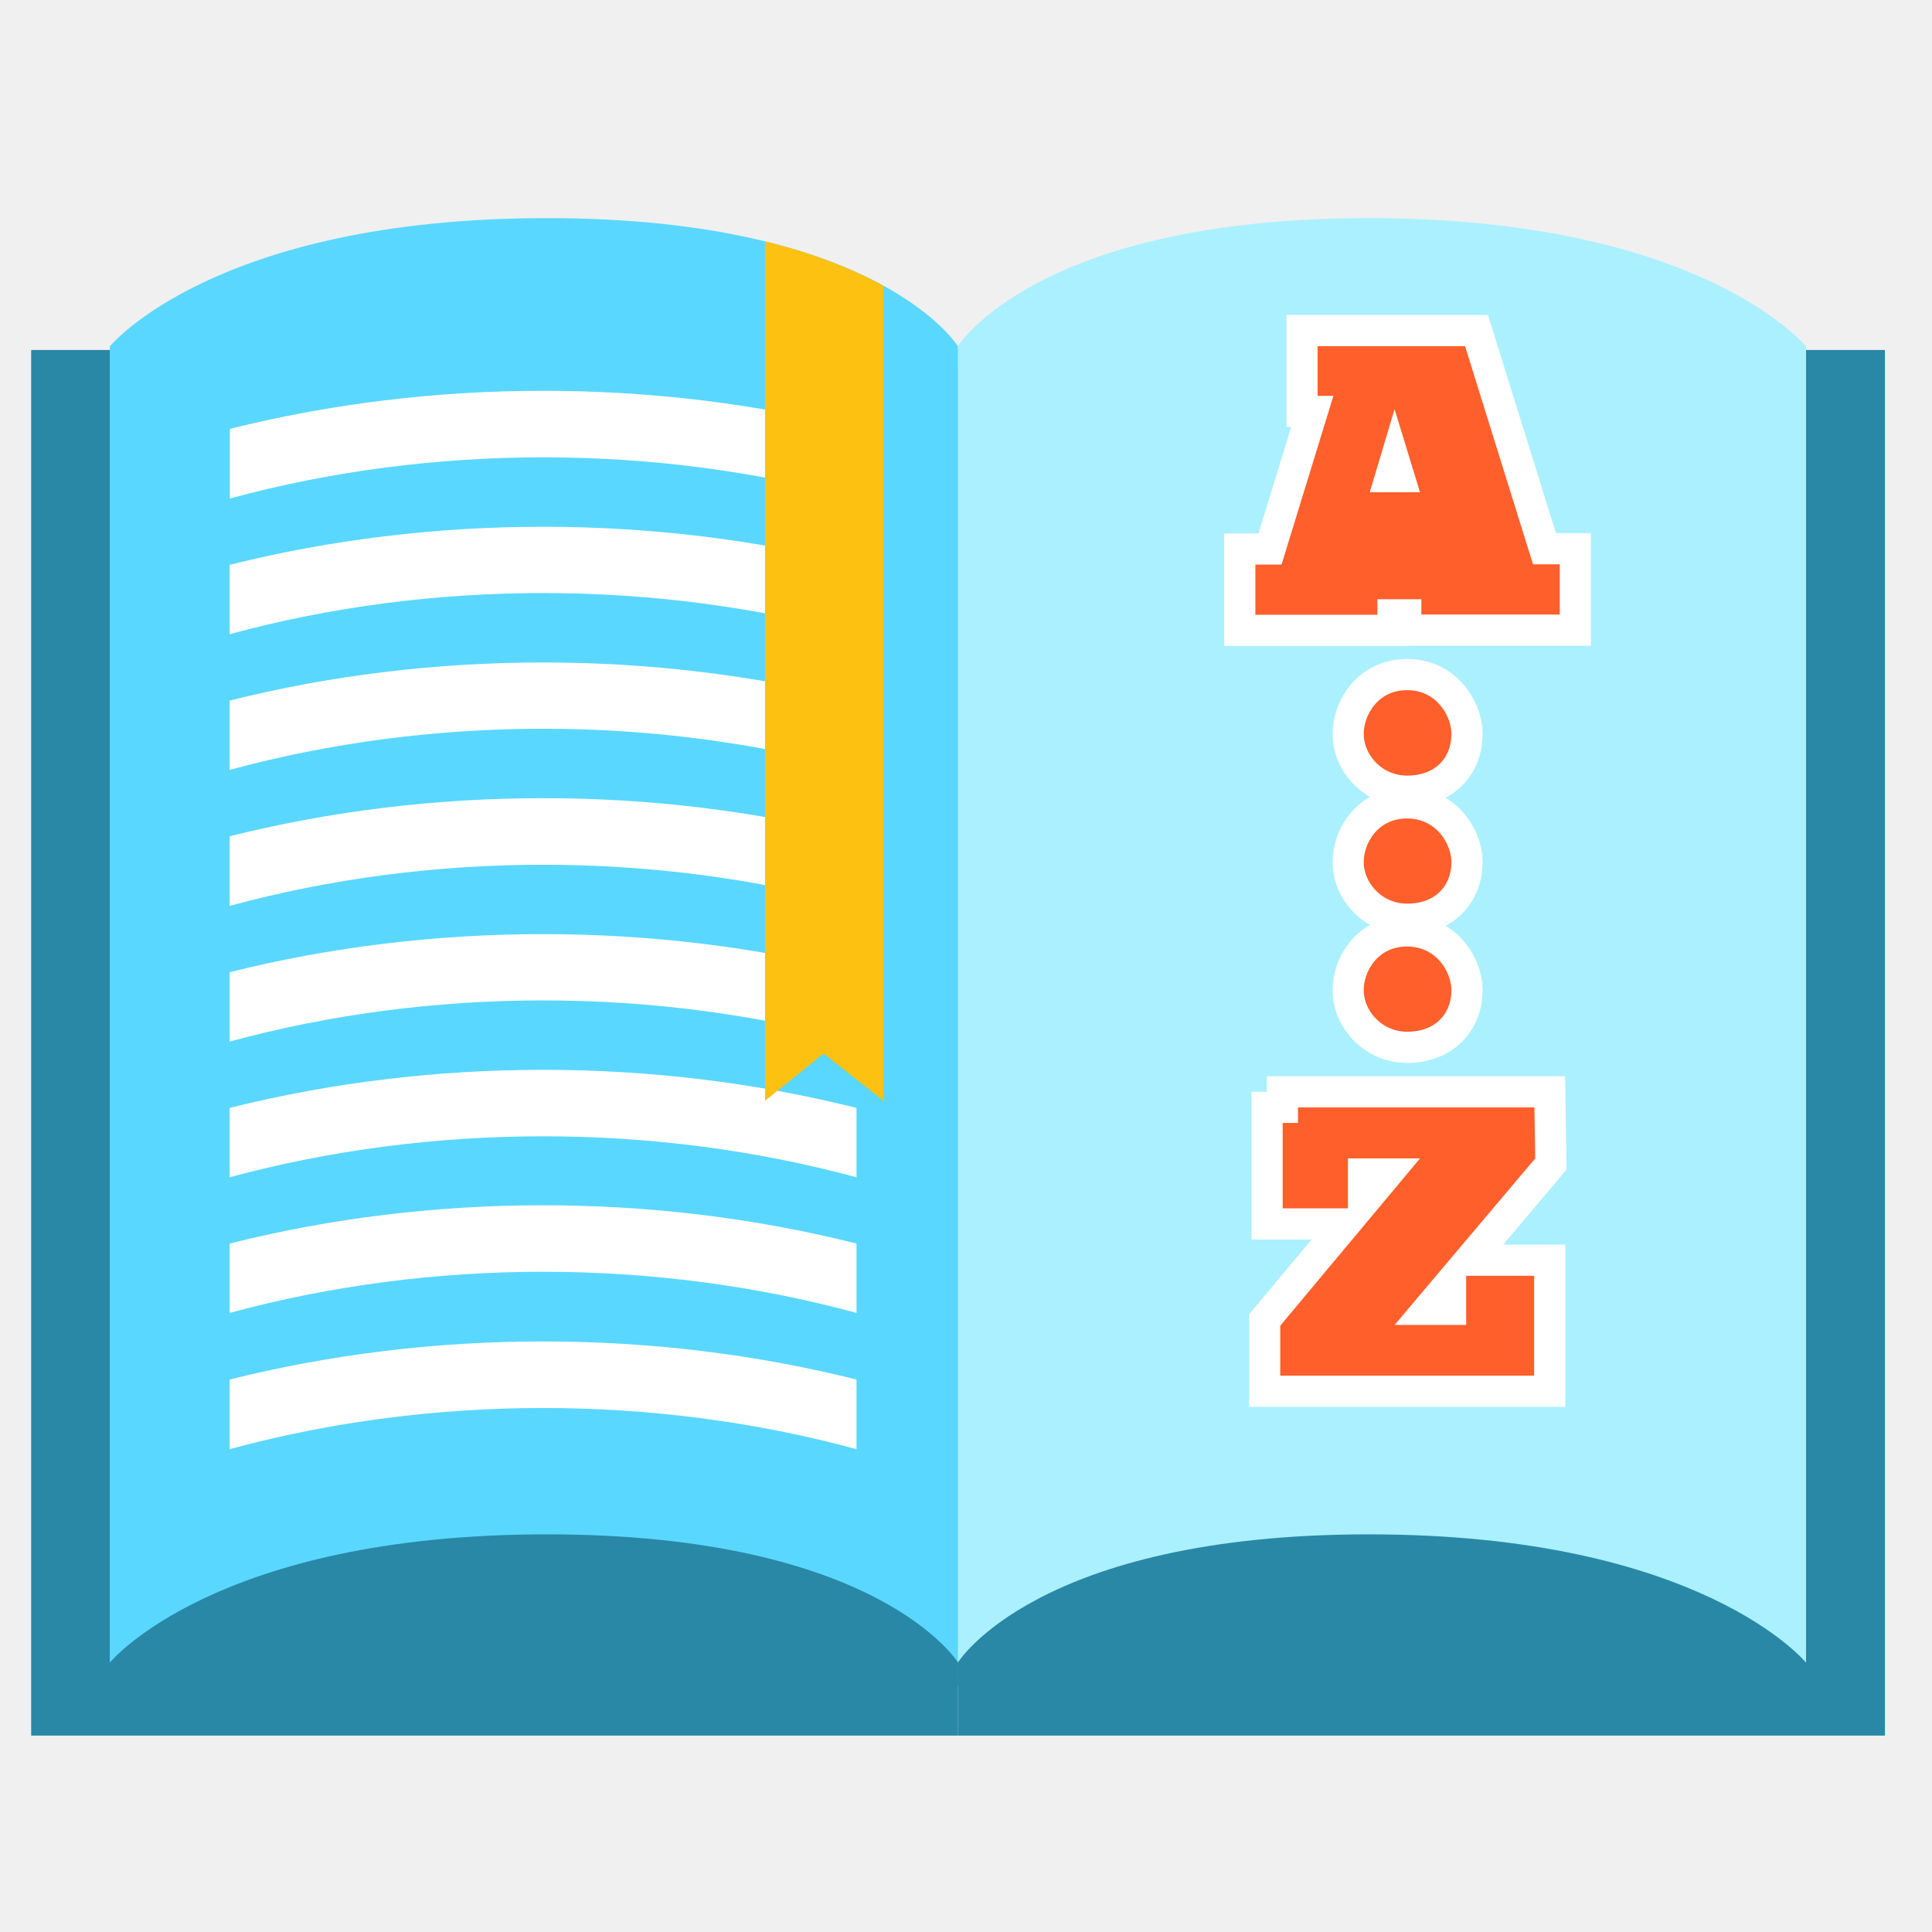
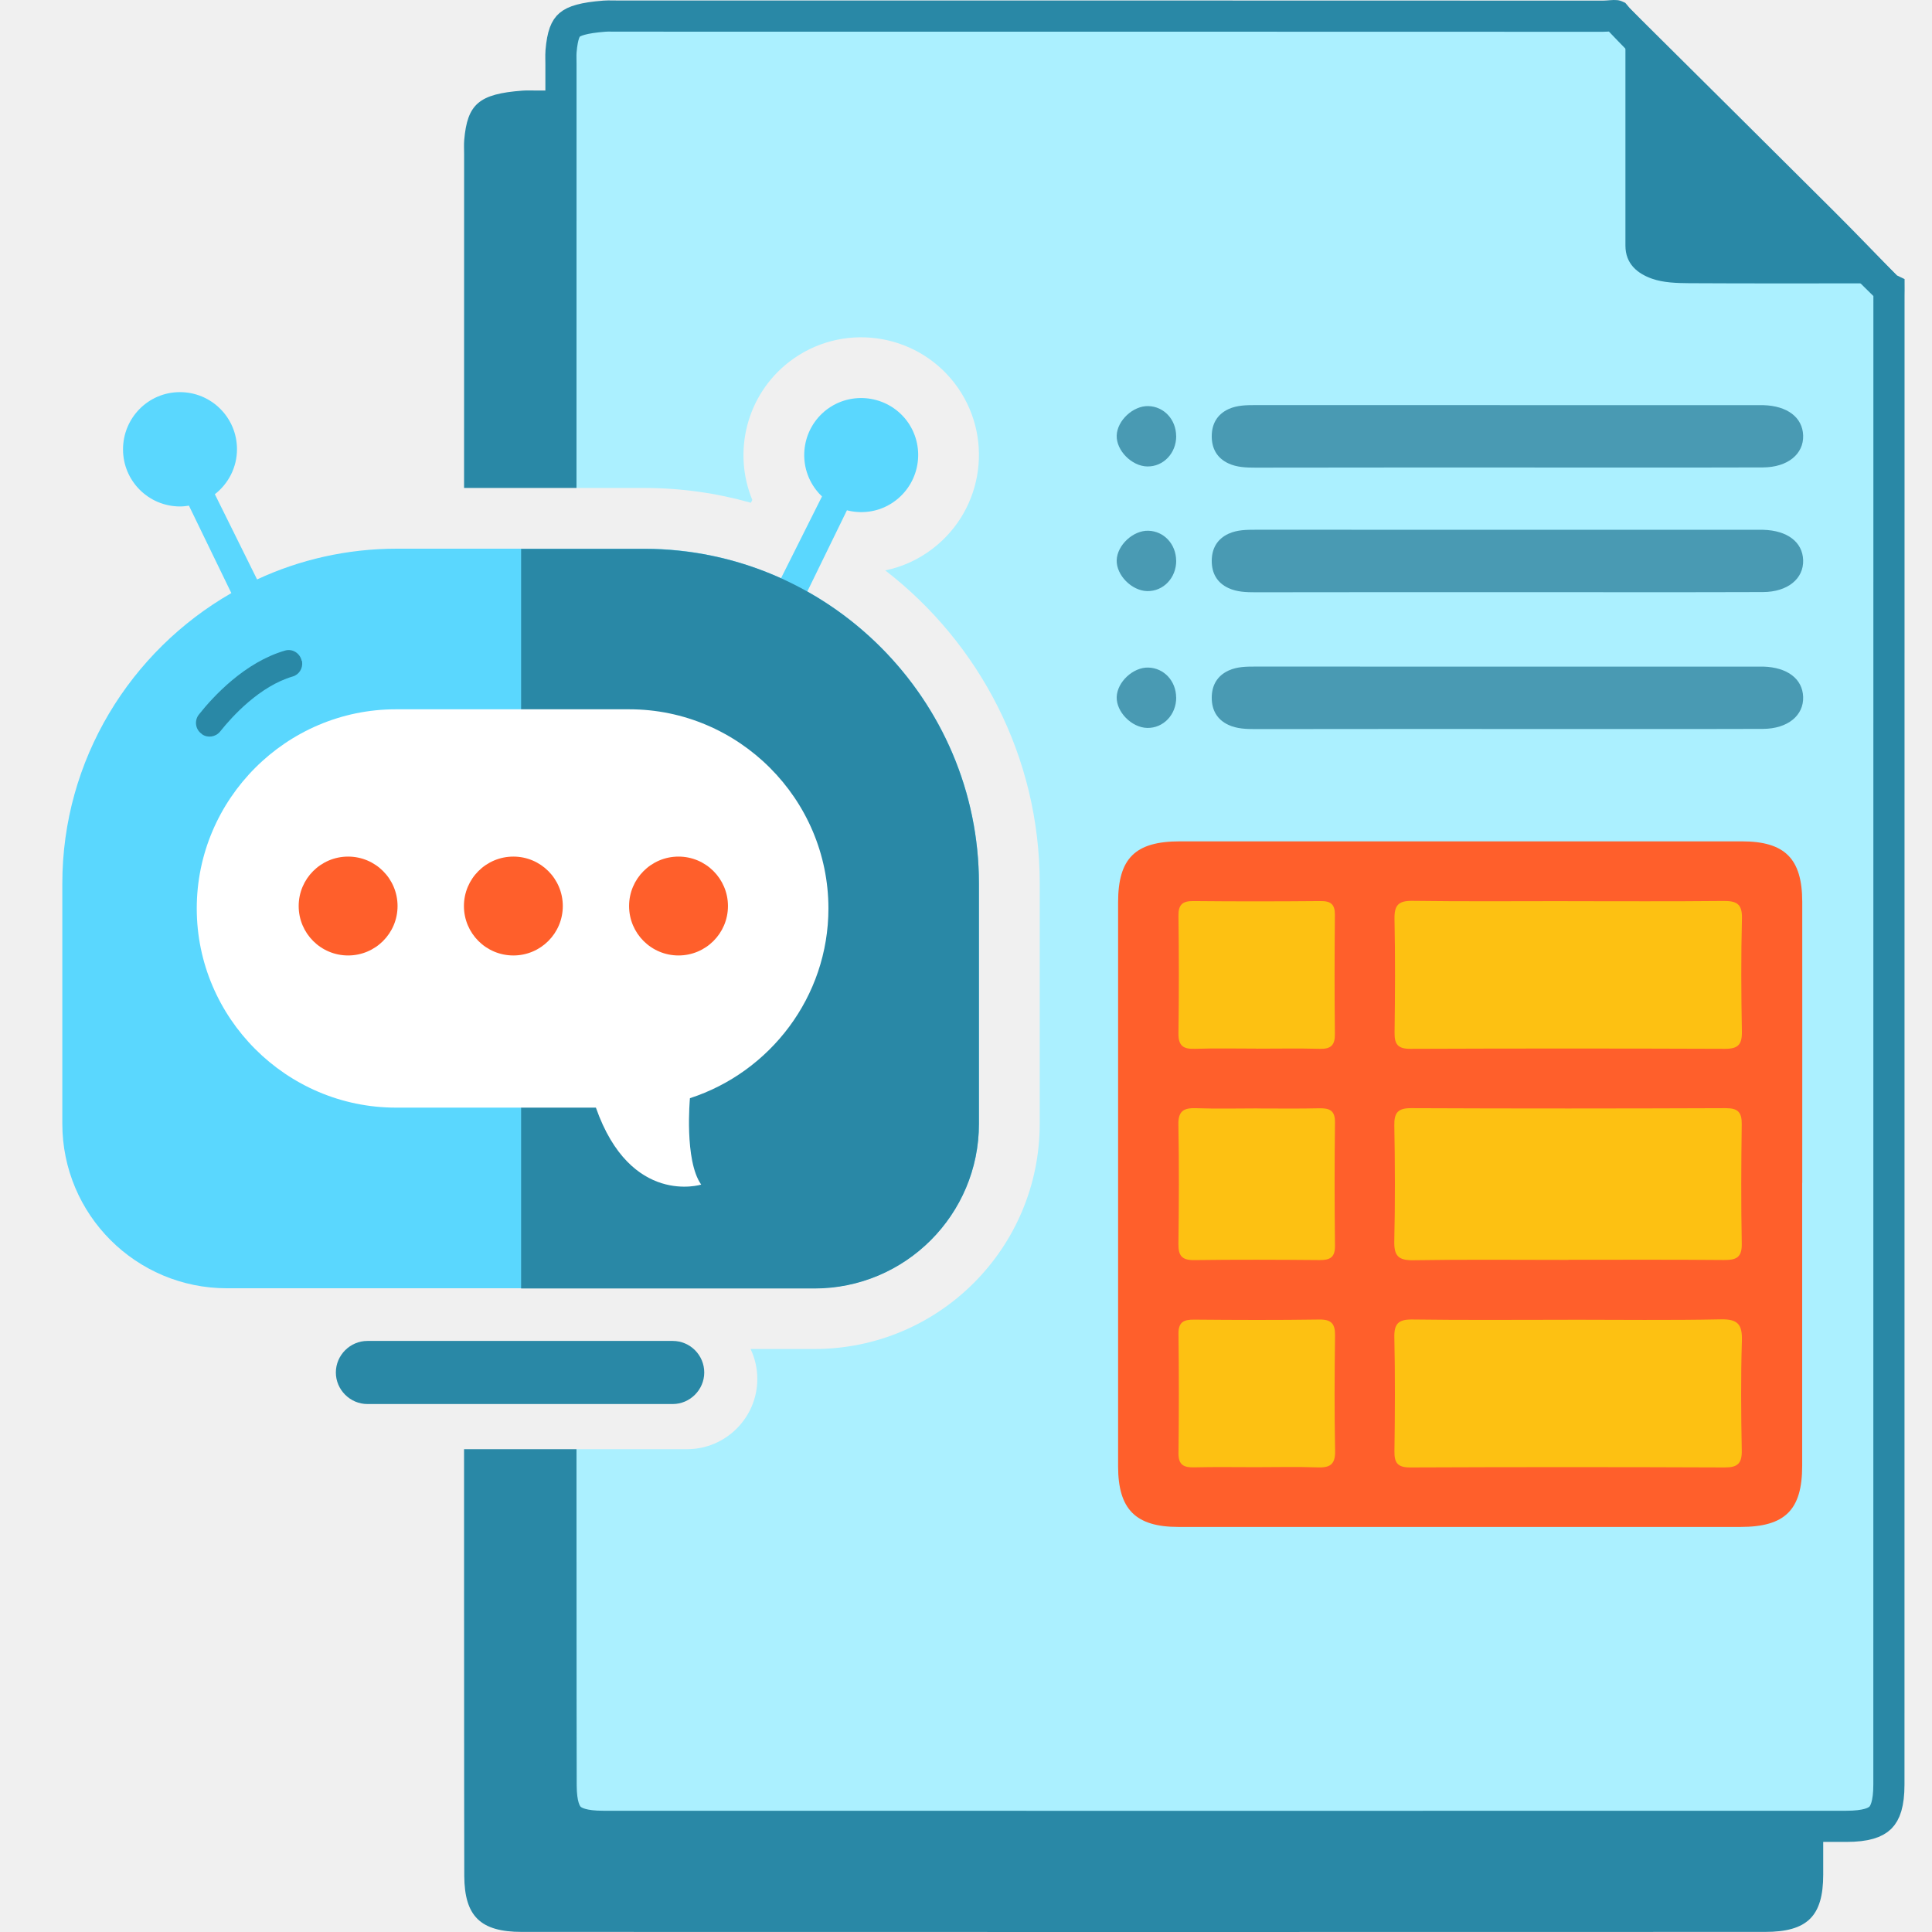
<svg xmlns="http://www.w3.org/2000/svg" width="62" height="62" viewBox="0 0 62 62" fill="none">
-   <path d="M30.745 11.232H1V55.697H30.745V11.232Z" fill="#2988A6" />
-   <path d="M30.746 11.793H2.726V54.12H30.746V11.793Z" fill="#2988A6" />
-   <path d="M60.49 11.232H30.745V55.697H60.49V11.232Z" fill="#2988A6" />
-   <path d="M58.764 11.793H30.745V54.12H58.764V11.793Z" fill="#2988A6" />
-   <path d="M17.551 7C6.879 7 3.523 11.118 3.523 11.118V53.357C3.523 53.357 6.879 49.239 17.551 49.239C28.222 49.239 30.745 53.357 30.745 53.357V11.118C30.745 11.118 28.222 7 17.551 7Z" fill="#5AD7FE" />
-   <path d="M43.931 7C54.602 7 57.958 11.118 57.958 11.118V53.357C57.958 53.357 54.602 49.239 43.931 49.239C33.259 49.239 30.736 53.357 30.736 53.357V11.118C30.736 11.118 33.259 7 43.931 7Z" fill="#ABF0FF" />
-   <path d="M27.494 15.997V13.763C20.984 12.134 13.887 12.134 7.377 13.763V15.997C13.861 14.236 21.01 14.236 27.494 15.997Z" fill="white" />
-   <path d="M7.369 18.127V20.352C13.853 18.591 21.002 18.591 27.486 20.352V18.127C20.976 16.497 13.879 16.497 7.369 18.127Z" fill="white" />
-   <path d="M7.369 22.482V24.707C13.853 22.946 21.002 22.946 27.486 24.707V22.482C20.976 20.852 13.879 20.852 7.369 22.482Z" fill="white" />
-   <path d="M7.369 26.837V29.071C13.853 27.31 21.002 27.31 27.486 29.071V26.837C20.976 25.207 13.879 25.207 7.369 26.837Z" fill="white" />
-   <path d="M7.369 31.199V33.425C13.853 31.664 21.002 31.664 27.486 33.425V31.199C20.976 29.57 13.879 29.57 7.369 31.199Z" fill="white" />
-   <path d="M7.369 35.554V37.78C13.853 36.027 21.002 36.027 27.486 37.78V35.554C20.976 33.925 13.879 33.925 7.369 35.554Z" fill="white" />
-   <path d="M7.369 39.907V42.133C13.853 40.372 21.002 40.372 27.486 42.133V39.907C20.976 38.269 13.879 38.269 7.369 39.907Z" fill="white" />
-   <path d="M7.369 44.271V46.505C13.853 44.744 21.002 44.744 27.486 46.505V44.271C20.976 42.641 13.879 42.641 7.369 44.271Z" fill="white" />
-   <path d="M24.551 7.745V35.326L26.426 33.81L28.353 35.326V9.173C27.433 8.665 26.189 8.148 24.551 7.745Z" fill="#FDC112" />
-   <path d="M47.077 23.558C47.077 22.711 46.392 21.648 45.157 21.648C43.916 21.648 43.264 22.693 43.264 23.558C43.264 24.483 44.058 25.39 45.157 25.39C45.732 25.39 46.223 25.203 46.571 24.852C46.916 24.504 47.077 24.038 47.077 23.558Z" fill="#FF5F2B" stroke="white" />
-   <path d="M47.077 27.668C47.077 26.827 46.39 25.766 45.157 25.766C43.919 25.766 43.264 26.798 43.264 27.668C43.264 28.592 44.058 29.499 45.157 29.499C45.732 29.499 46.223 29.312 46.57 28.961C46.915 28.613 47.077 28.147 47.077 27.668Z" fill="#FF5F2B" stroke="white" />
-   <path d="M47.077 31.777C47.077 30.937 46.39 29.875 45.157 29.875C43.919 29.875 43.264 30.907 43.264 31.777C43.264 32.702 44.058 33.609 45.157 33.609C45.732 33.609 46.223 33.422 46.57 33.071C46.915 32.723 47.077 32.257 47.077 31.777Z" fill="#FF5F2B" stroke="white" />
-   <path d="M41.783 13.203H42.114L40.757 17.618H40.286H39.786V18.118V19.73V20.23H40.286H44.202H44.702V19.73H45.113V20.221H50.055H50.555V19.721V18.109V17.609H50.055H49.564L47.492 10.96L47.382 10.608H47.014H42.283H41.783V11.108V12.703V13.203ZM44.893 15.296H44.628L44.759 14.858L44.893 15.296Z" fill="#FF5F2B" stroke="white" />
-   <path d="M49.741 35.528L49.733 35.036H49.241H41.663H41.163H41.154V35.536H40.663V38.777V39.277H41.163H43.161L40.7 42.224L40.584 42.364V42.545V44.148V44.648H41.084H49.232H49.732V44.148V40.941V40.441H49.232H47.163L49.649 37.497L49.77 37.353L49.767 37.166L49.741 35.528ZM44.501 37.674L43.757 38.565V37.674H44.501ZM45.831 42.019L46.55 41.167V42.019H45.831Z" fill="#FF5F2B" stroke="white" />
+   <g clip-path="url(#clip0_1280_46232)">
+     <mask id="mask0_1280_46232" style="mask-type:alpha" maskUnits="userSpaceOnUse" x="14" y="0" width="48" height="62">
+       <path d="M14 0H62V62H14V46.506H22.05C23.29 46.506 24.303 45.493 24.303 44.253C24.303 43.91 24.226 43.584 24.087 43.291H26.134C30.134 43.291 33.366 40.05 33.366 36.06V28.353C33.366 24.267 31.416 20.627 28.409 18.305C28.949 18.193 29.476 17.96 29.946 17.595C31.593 16.32 31.902 13.953 30.636 12.301L30.63 12.293C29.355 10.646 26.988 10.338 25.336 11.604L25.328 11.61C23.95 12.676 23.509 14.506 24.142 16.043L24.097 16.134C23.006 15.825 21.854 15.659 20.665 15.659H14V0Z" fill="#D9D9D9" />
+     </mask>
+     <g mask="url(#mask0_1280_46232)">
+       <path d="M14.894 4.944C14.894 4.796 14.885 4.646 14.897 4.497C14.996 3.337 15.373 3.014 16.759 2.909C16.907 2.897 17.058 2.905 17.206 2.905C27.747 2.905 38.286 2.905 48.826 2.909C49.127 2.909 49.482 2.786 49.69 3.151C49.553 3.255 49.555 3.407 49.555 3.557C49.555 5.961 49.557 8.366 49.555 10.772C49.555 11.357 49.942 11.668 50.407 11.832C50.775 11.961 51.198 11.975 51.598 11.977C53.598 11.99 55.597 11.983 57.599 11.982C57.852 11.982 58.123 12.023 58.263 11.726C58.555 11.873 58.51 12.142 58.51 12.396C58.51 28.316 58.51 44.237 58.509 60.156C58.509 61.496 57.997 61.997 56.64 61.997C43.342 62.001 30.044 62.001 16.745 61.997C15.421 61.997 14.906 61.497 14.899 60.199C14.887 58.197 14.89 7.499 14.894 4.944Z" fill="#2988A6" />
+       <path d="M58.261 11.726C58.121 12.023 57.852 11.982 57.597 11.982C55.597 11.982 53.596 11.989 51.596 11.977C51.197 11.973 50.773 11.961 50.405 11.832C49.941 11.668 49.553 11.357 49.553 10.772C49.555 8.367 49.553 5.963 49.553 3.557C49.553 3.407 49.55 3.257 49.688 3.151C51.877 5.325 54.069 7.497 56.253 9.675C56.93 10.35 57.592 11.041 58.26 11.726H58.261Z" fill="#5AD7FE" />
+       <path d="M18.002 2.056V2.056C18.002 1.991 18.001 1.937 18 1.889C17.999 1.799 17.998 1.73 18.004 1.65C18.051 1.098 18.157 0.903 18.279 0.799C18.424 0.675 18.714 0.571 19.405 0.518L19.405 0.518L19.407 0.518C19.488 0.512 19.557 0.513 19.648 0.515C19.696 0.516 19.75 0.516 19.814 0.516C30.355 0.516 40.894 0.516 51.435 0.52H51.435C51.517 0.52 51.605 0.513 51.667 0.508C51.681 0.507 51.693 0.506 51.704 0.505C51.779 0.499 51.822 0.499 51.852 0.502C51.855 0.502 51.857 0.502 51.859 0.503C51.861 0.505 51.862 0.507 51.864 0.51L51.894 0.562L51.935 0.606C53.645 2.408 58.652 7.359 60.521 9.194L60.577 9.249L60.62 9.27C60.62 9.282 60.621 9.299 60.621 9.319C60.621 9.344 60.621 9.369 60.62 9.402C60.62 9.432 60.619 9.47 60.619 9.508V9.614C60.619 25.498 60.619 41.383 60.617 57.267C60.617 57.894 60.493 58.184 60.341 58.334C60.186 58.486 59.887 58.609 59.249 58.609H59.248C45.95 58.612 32.652 58.612 19.354 58.609H19.354C18.735 58.609 18.439 58.488 18.285 58.338C18.134 58.191 18.011 57.909 18.007 57.307L18.007 57.307C17.995 55.308 17.999 4.612 18.002 2.056Z" fill="#ABF0FF" stroke="#2988A6" />
+       <path d="M60.87 8.837C60.73 9.134 60.46 9.093 60.206 9.093C58.206 9.093 56.204 9.1 54.204 9.088C53.805 9.085 53.382 9.073 53.013 8.943C52.549 8.779 52.162 8.468 52.162 7.883C52.163 5.479 52.162 3.074 52.162 0.668C52.162 0.518 52.158 0.368 52.296 0.262C54.486 2.436 56.677 4.609 58.861 6.786C59.539 7.462 60.201 8.153 60.868 8.837H60.87Z" fill="#2988A6" />
+       <path d="M48.84 23.394C46.325 23.394 42.809 23.392 40.294 23.397C39.992 23.397 39.692 23.389 39.419 23.261C39.057 23.092 38.885 22.787 38.886 22.387C38.888 21.99 39.062 21.688 39.425 21.519C39.702 21.392 40.002 21.391 40.303 21.391C45.333 21.394 51.364 21.392 56.394 21.392C56.458 21.392 56.522 21.392 56.586 21.392C57.358 21.415 57.845 21.785 57.865 22.363C57.886 22.959 57.372 23.387 56.575 23.391C53.997 23.399 51.417 23.394 48.837 23.394H48.84Z" fill="#499AB3" />
+       <path d="M48.84 19.003C46.325 19.003 42.809 19.002 40.294 19.007C39.992 19.007 39.692 18.998 39.419 18.87C39.057 18.701 38.885 18.396 38.886 17.997C38.888 17.599 39.062 17.297 39.425 17.128C39.702 17.002 40.002 17 40.303 17C45.333 17.003 51.364 17.002 56.394 17.002C56.458 17.002 56.522 17.002 56.586 17.002C57.358 17.024 57.845 17.394 57.865 17.973C57.886 18.568 57.372 18.997 56.575 19C53.997 19.009 51.417 19.003 48.837 19.003H48.84Z" fill="#499AB3" />
+       <path d="M48.84 15.003C46.325 15.003 42.809 15.002 40.294 15.007C39.992 15.007 39.692 14.998 39.419 14.87C39.057 14.701 38.885 14.396 38.886 13.997C38.888 13.599 39.062 13.297 39.425 13.128C39.702 13.002 40.002 13 40.303 13C45.333 13.003 51.364 13.002 56.394 13.002C56.458 13.002 56.522 13.002 56.586 13.002C57.358 13.024 57.845 13.394 57.865 13.973C57.886 14.568 57.372 14.996 56.575 15C53.997 15.008 51.417 15.003 48.837 15.003H48.84Z" fill="#499AB3" />
+       <path d="M37.746 22.38C37.749 22.935 37.333 23.372 36.812 23.36C36.316 23.348 35.823 22.848 35.836 22.37C35.85 21.885 36.365 21.407 36.853 21.423C37.355 21.438 37.739 21.853 37.744 22.382L37.746 22.38Z" fill="#499AB3" />
+       <path d="M37.746 17.989C37.749 18.544 37.333 18.981 36.812 18.969C36.316 18.957 35.823 18.457 35.836 17.979C35.85 17.494 36.365 17.017 36.853 17.032C37.355 17.047 37.739 17.462 37.744 17.991L37.746 17.989Z" fill="#499AB3" />
+       <path d="M37.746 13.989C37.749 14.544 37.333 14.981 36.812 14.969C36.316 14.957 35.823 14.457 35.836 13.979C35.85 13.495 36.365 13.017 36.853 13.032C37.355 13.047 37.739 13.462 37.744 13.991L37.746 13.989Z" fill="#499AB3" />
+       <path d="M57.834 37.959C57.834 40.986 57.836 44.013 57.834 47.04C57.834 48.459 57.281 49.001 55.853 49.001C49.841 49.001 43.829 49.001 37.818 49.001C36.446 49.001 35.882 48.438 35.881 47.059C35.879 41.025 35.879 34.993 35.881 28.959C35.881 27.541 36.432 27 37.864 27C43.875 27 49.887 27 55.899 27C57.278 27 57.834 27.555 57.836 28.94C57.839 31.947 57.836 34.952 57.836 37.959H57.834Z" fill="#FF5F2B" />
+       <path d="M50.337 40.432C48.675 40.432 47.015 40.415 45.353 40.442C44.867 40.45 44.733 40.294 44.744 39.822C44.773 38.587 44.768 37.352 44.745 36.116C44.739 35.707 44.86 35.56 45.286 35.562C48.651 35.577 52.017 35.575 55.382 35.562C55.776 35.562 55.899 35.696 55.894 36.08C55.877 37.358 55.871 38.636 55.895 39.915C55.904 40.365 55.706 40.438 55.32 40.435C53.66 40.42 51.998 40.428 50.336 40.428L50.337 40.432Z" fill="#FDC112" />
+       <path d="M50.309 28.92C51.971 28.92 53.631 28.93 55.293 28.913C55.708 28.909 55.913 28.988 55.901 29.467C55.87 30.681 55.877 31.896 55.899 33.109C55.906 33.525 55.773 33.66 55.353 33.658C51.988 33.645 48.623 33.645 45.258 33.658C44.858 33.658 44.748 33.513 44.753 33.135C44.77 31.921 44.776 30.706 44.751 29.493C44.742 29.049 44.877 28.903 45.328 28.909C46.988 28.932 48.65 28.918 50.312 28.918L50.309 28.92Z" fill="#FDC112" />
+       <path d="M50.309 42.351C51.949 42.351 53.588 42.373 55.228 42.339C55.773 42.328 55.916 42.508 55.899 43.029C55.863 44.199 55.873 45.372 55.895 46.542C55.904 46.961 55.766 47.094 55.348 47.092C51.983 47.078 48.617 47.078 45.252 47.092C44.851 47.092 44.742 46.945 44.749 46.568C44.766 45.355 44.773 44.14 44.746 42.926C44.735 42.481 44.875 42.338 45.324 42.344C46.984 42.367 48.647 42.353 50.309 42.353V42.351Z" fill="#FDC112" />
+       <path d="M40.357 35.572C41.015 35.572 41.674 35.582 42.333 35.566C42.662 35.56 42.846 35.63 42.841 36.019C42.824 37.336 42.826 38.655 42.841 39.973C42.846 40.348 42.688 40.44 42.345 40.437C41.005 40.425 39.667 40.42 38.328 40.438C37.935 40.444 37.812 40.304 37.817 39.92C37.834 38.645 37.84 37.368 37.816 36.094C37.807 35.657 37.981 35.55 38.381 35.563C39.039 35.587 39.698 35.57 40.357 35.57V35.572Z" fill="#FDC112" />
+       <path d="M40.318 33.651C39.659 33.651 38.998 33.636 38.342 33.658C37.963 33.67 37.811 33.553 37.818 33.153C37.836 31.899 37.835 30.645 37.818 29.392C37.812 29.03 37.949 28.911 38.302 28.916C39.662 28.93 41.022 28.928 42.382 28.916C42.703 28.915 42.841 29.017 42.838 29.355C42.826 30.629 42.824 31.906 42.838 33.181C42.843 33.542 42.71 33.667 42.355 33.658C41.676 33.64 40.995 33.653 40.314 33.653L40.318 33.651Z" fill="#FDC112" />
+       <path d="M40.301 47.084C39.642 47.084 38.983 47.073 38.325 47.089C37.992 47.097 37.814 47.015 37.819 46.633C37.835 45.358 37.835 44.082 37.819 42.807C37.814 42.427 37.985 42.345 38.321 42.348C39.661 42.36 40.998 42.365 42.338 42.345C42.737 42.34 42.848 42.49 42.843 42.867C42.826 44.099 42.821 45.333 42.845 46.565C42.853 47.007 42.671 47.104 42.278 47.09C41.62 47.067 40.961 47.084 40.302 47.084H40.301Z" fill="#FDC112" />
+     </g>
+     <path d="M25.908 18.981L27.179 16.376C27.708 16.511 28.288 16.415 28.753 16.053C29.552 15.434 29.701 14.286 29.088 13.486C28.469 12.687 27.321 12.538 26.521 13.151C25.721 13.77 25.573 14.918 26.186 15.718C26.244 15.795 26.308 15.866 26.379 15.931L25.064 18.556C23.722 17.95 22.232 17.608 20.665 17.608H12.732C11.133 17.608 9.61 17.962 8.25 18.595L6.895 15.86C7.327 15.524 7.605 15.002 7.605 14.415C7.605 13.403 6.786 12.584 5.773 12.584C4.76 12.584 3.948 13.409 3.948 14.422C3.948 15.434 4.767 16.253 5.779 16.253C5.876 16.253 5.973 16.24 6.063 16.227L7.424 19.033C4.186 20.89 2 24.38 2 28.353V36.06C2 38.981 4.367 41.342 7.282 41.342H26.134C29.056 41.342 31.416 38.975 31.416 36.06V28.353C31.416 24.341 29.191 20.826 25.908 18.981Z" fill="#5AD7FE" />
+     <path d="M20.676 17.614H16.723V41.349H26.133C29.054 41.349 31.415 38.981 31.415 36.066V28.353C31.415 22.445 26.584 17.614 20.676 17.614Z" fill="#2988A6" />
+     <path d="M21.588 43.032H11.791C11.236 43.032 10.778 43.49 10.778 44.045C10.778 44.599 11.236 45.057 11.791 45.057H21.588C22.142 45.057 22.6 44.599 22.6 44.045C22.6 43.49 22.149 43.032 21.588 43.032Z" fill="#2988A6" />
+     <path d="M6.379 22.935C6.843 22.348 7.856 21.252 9.146 20.878C9.384 20.807 9.63 20.962 9.681 21.207C9.681 21.207 9.681 21.207 9.688 21.207C9.688 21.213 9.694 21.226 9.694 21.232C9.726 21.445 9.597 21.652 9.391 21.71C8.34 22.019 7.463 22.974 7.063 23.477C6.921 23.651 6.669 23.69 6.489 23.567L6.482 23.561C6.476 23.554 6.476 23.554 6.469 23.548C6.269 23.406 6.231 23.128 6.379 22.935Z" fill="#2988A6" />
+     <path d="M26.585 29.153C26.585 31.991 24.708 34.41 22.141 35.242C22.141 35.242 21.954 37.241 22.502 38.015C22.502 38.015 20.238 38.718 19.123 35.545H12.705C9.19 35.545 6.314 32.668 6.314 29.153C6.314 25.638 9.19 22.762 12.705 22.762H20.193C23.708 22.762 26.585 25.638 26.585 29.153Z" fill="white" />
+     <path d="M11.171 30.662C12.048 30.662 12.758 29.952 12.758 29.076C12.758 28.2 12.048 27.489 11.171 27.489C10.295 27.489 9.585 28.2 9.585 29.076C9.585 29.952 10.295 30.662 11.171 30.662Z" fill="#FF5F2B" />
+     <path d="M16.475 30.662C17.351 30.662 18.061 29.952 18.061 29.076C18.061 28.2 17.351 27.489 16.475 27.489C15.598 27.489 14.888 28.2 14.888 29.076C14.888 29.952 15.598 30.662 16.475 30.662Z" fill="#FF5F2B" />
+     <path d="M21.774 30.662C22.65 30.662 23.361 29.952 23.361 29.076C23.361 28.2 22.65 27.489 21.774 27.489C20.898 27.489 20.188 28.2 20.188 29.076C20.188 29.952 20.898 30.662 21.774 30.662Z" fill="#FF5F2B" />
+   </g>
+   <defs>
+     <clipPath id="clip0_1280_46232">
+       <rect width="62" height="62" fill="white" />
+     </clipPath>
+   </defs>
</svg>
